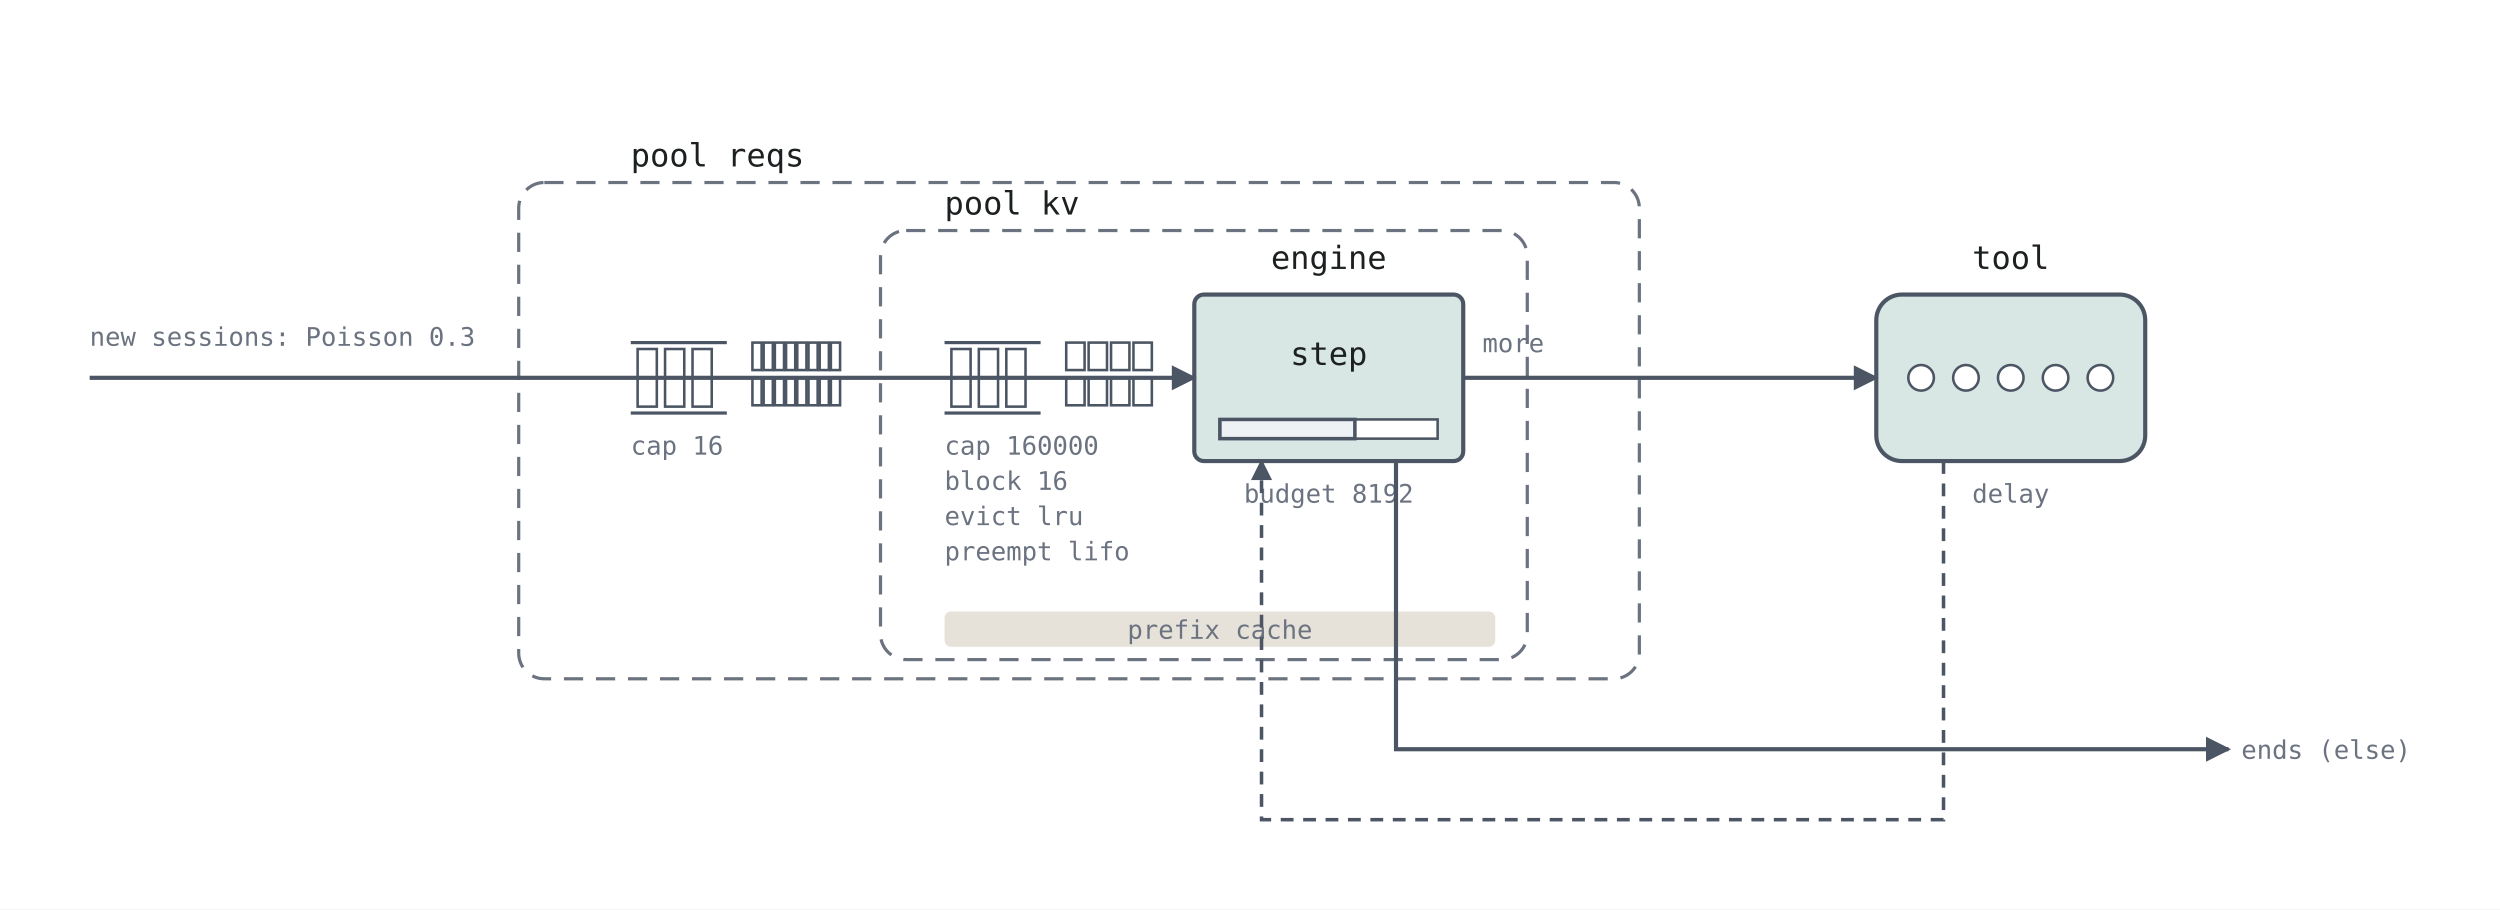
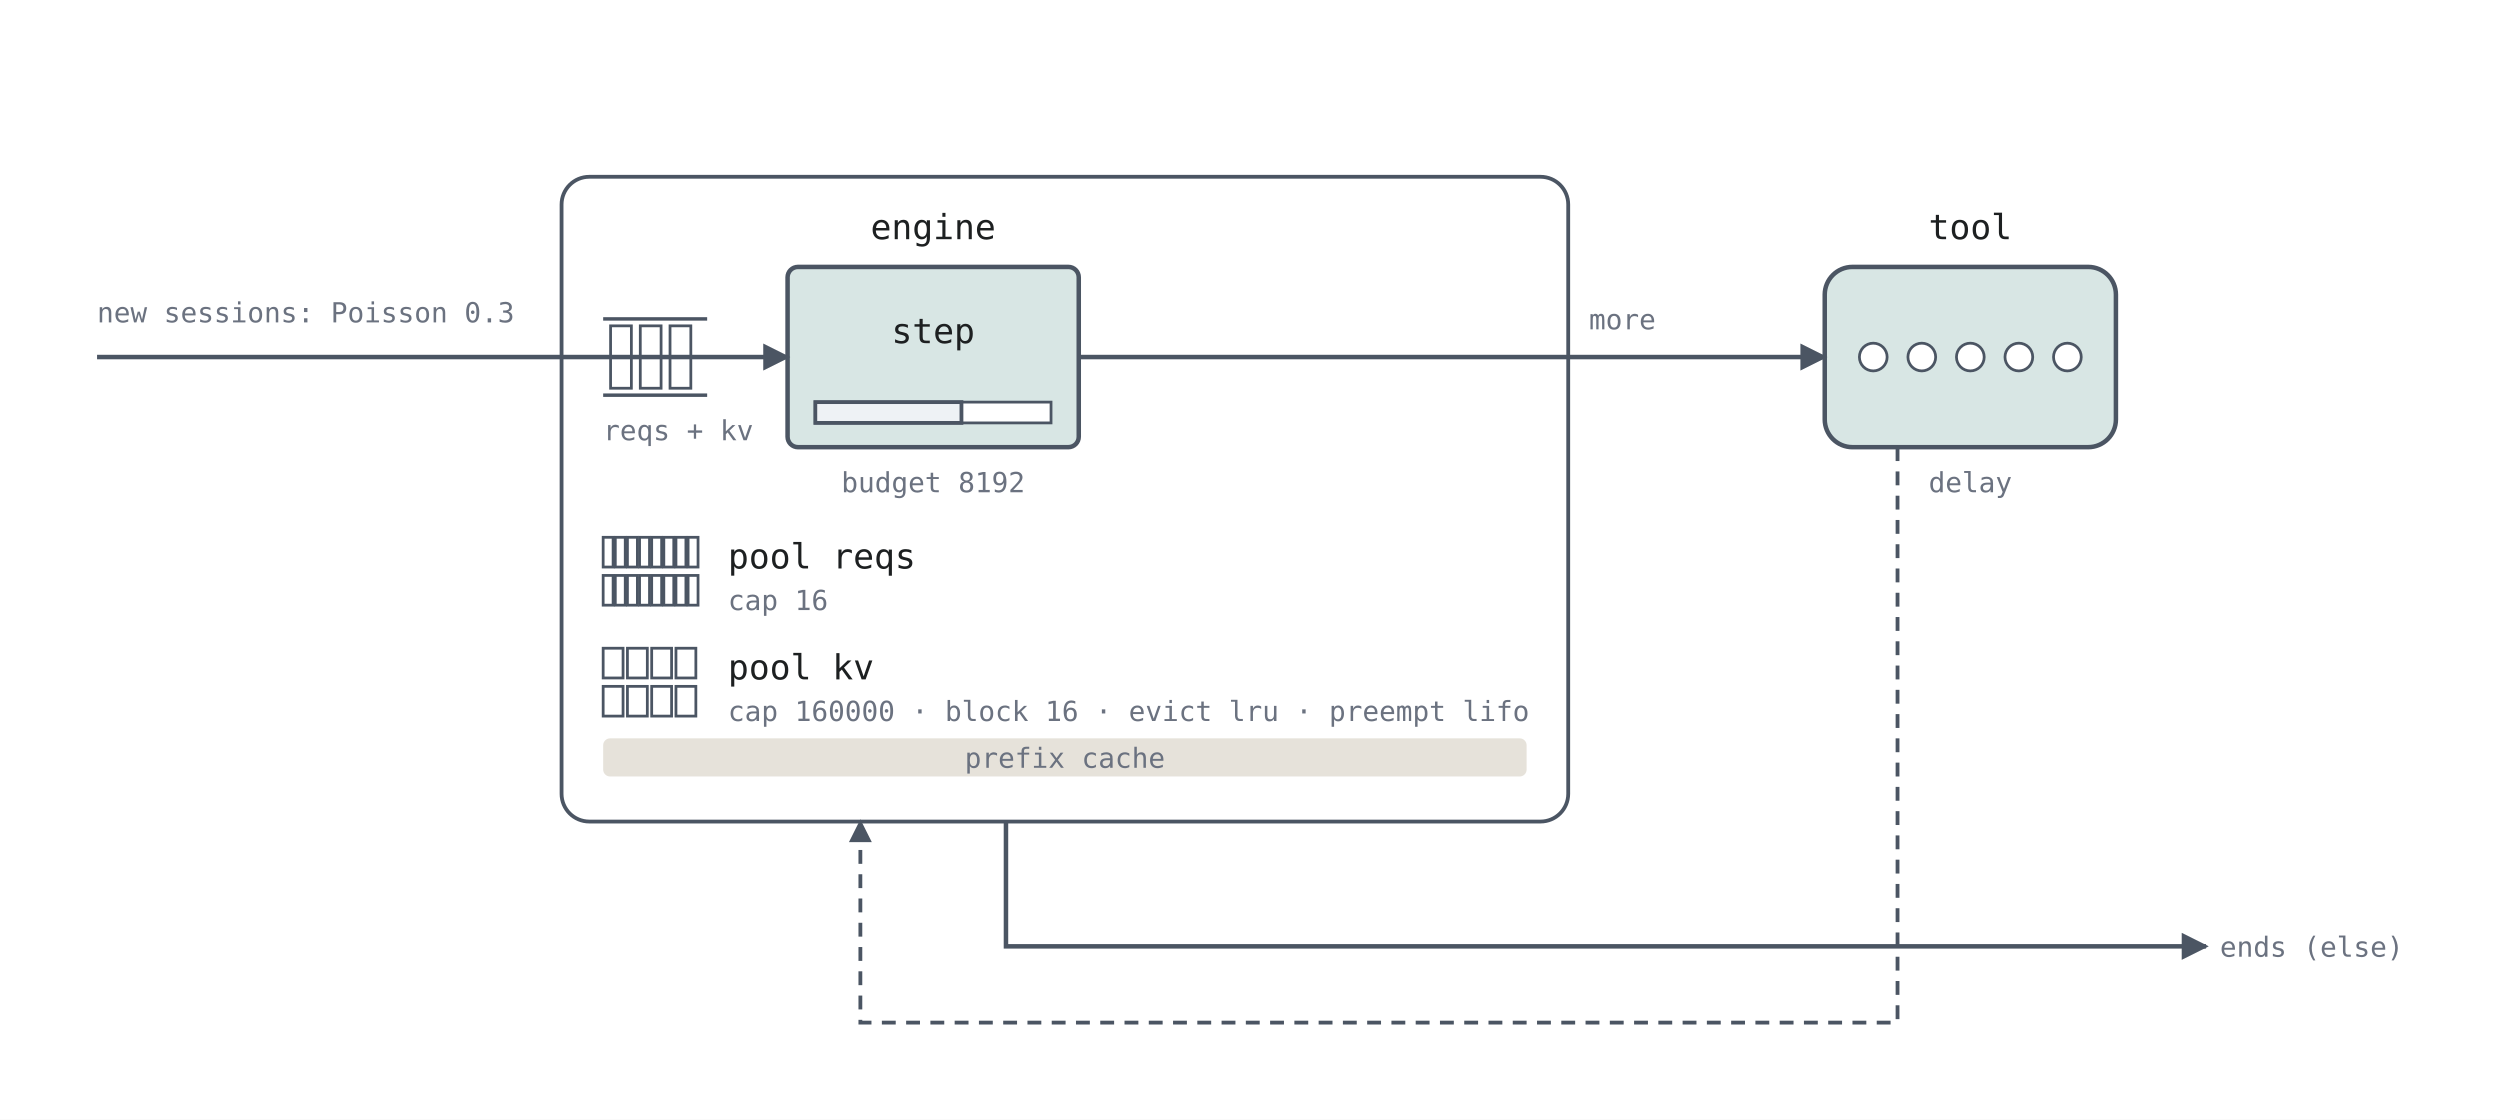
- <svg xmlns="http://www.w3.org/2000/svg" width="780.8" height="284" viewBox="0 0 780.8 284" role="img">
+ <svg xmlns="http://www.w3.org/2000/svg" width="721.2" height="323" viewBox="0 0 721.2 323" role="img">
  <style>
  text { font-family: ui-monospace, "SF Mono", Menlo, Consolas, monospace; }
  @media (prefers-color-scheme: dark) {
    text { fill: #e8e6e3; } text.dim { fill: #9aa4b2; }
    .bg { fill:#14171a }
    .solid { fill:#232a31;stroke:#b6bfcc }
    .cached { fill:#33302a }
    .instance { fill:#1a1f24;stroke:#b6bfcc }
+     .frame { stroke:#b6bfcc }
    .enclosure { stroke:#9aa4b2 }
    .station { fill:#26403d;stroke:#b6bfcc }
    .cell { fill:#14171a;stroke:#b6bfcc }
    .rail { stroke:#b6bfcc }
    .flow { stroke:#b6bfcc }
    .back { stroke:#b6bfcc }
    .relation { stroke:#9aa4b2 }
  }
</style>
  <defs>
    <marker id="a" viewBox="0 0 10 10" refX="9" refY="5" markerWidth="6" markerHeight="6" orient="auto-start-reverse">
      <path d="M0 0 L10 5 L0 10 z" fill="context-stroke" />
    </marker>
  </defs>
-   <rect class="bg" fill="#ffffff" x="0" y="0" width="780.8" height="284" />
-   <rect class="enclosure" fill="none" stroke="#6b7280" stroke-width="1" stroke-dasharray="6 4" x="275" y="72" width="202" height="134" rx="8" />
-   <text x="295" y="67" text-anchor="start" font-size="10" fill="#1d2021">pool kv</text>
-   <path class="rail" fill="none" stroke="#4b5563" stroke-width="1" d="M295 107 L325 107 M295 129 L325 129" />
-   <rect class="cell" fill="#ffffff" stroke="#4b5563" stroke-width=".8" x="297.14" y="109" width="6" height="18" />
-   <rect class="cell" fill="#ffffff" stroke="#4b5563" stroke-width=".8" x="305.71" y="109" width="6" height="18" />
-   <rect class="cell" fill="#ffffff" stroke="#4b5563" stroke-width=".8" x="314.29" y="109" width="6" height="18" />
-   <rect class="cell" fill="#ffffff" stroke="#4b5563" stroke-width=".8" x="333" y="107" width="5.74" height="8.58" />
-   <rect class="cell" fill="#ffffff" stroke="#4b5563" stroke-width=".8" x="340" y="107" width="5.74" height="8.58" />
-   <rect class="cell" fill="#ffffff" stroke="#4b5563" stroke-width=".8" x="347" y="107" width="5.74" height="8.58" />
-   <rect class="cell" fill="#ffffff" stroke="#4b5563" stroke-width=".8" x="354" y="107" width="5.74" height="8.58" />
-   <rect class="cell" fill="#ffffff" stroke="#4b5563" stroke-width=".8" x="333" y="118" width="5.74" height="8.58" />
-   <rect class="cell" fill="#ffffff" stroke="#4b5563" stroke-width=".8" x="340" y="118" width="5.74" height="8.58" />
-   <rect class="cell" fill="#ffffff" stroke="#4b5563" stroke-width=".8" x="347" y="118" width="5.74" height="8.58" />
-   <rect class="cell" fill="#ffffff" stroke="#4b5563" stroke-width=".8" x="354" y="118" width="5.74" height="8.58" />
-   <text x="295" y="142" text-anchor="start" font-size="8" fill="#6b7280" class="dim">cap 160000</text>
-   <text x="295" y="153" text-anchor="start" font-size="8" fill="#6b7280" class="dim">block 16</text>
-   <text x="295" y="164" text-anchor="start" font-size="8" fill="#6b7280" class="dim">evict lru</text>
-   <text x="295" y="175" text-anchor="start" font-size="8" fill="#6b7280" class="dim">preempt lifo</text>
-   <rect class="cached" fill="#e6e2da" stroke="none" x="295" y="191" width="172" height="11" rx="2" />
-   <text x="381" y="199.5" text-anchor="middle" font-size="8" fill="#6b7280" class="dim">prefix cache</text>
-   <rect class="enclosure" fill="none" stroke="#6b7280" stroke-width="1" stroke-dasharray="6 4" x="162" y="57" width="350" height="155" rx="8" />
-   <text x="197" y="52" text-anchor="start" font-size="10" fill="#1d2021">pool reqs</text>
-   <path class="rail" fill="none" stroke="#4b5563" stroke-width="1" d="M197 107 L227 107 M197 129 L227 129" />
-   <rect class="cell" fill="#ffffff" stroke="#4b5563" stroke-width=".8" x="199.14" y="109" width="6" height="18" />
-   <rect class="cell" fill="#ffffff" stroke="#4b5563" stroke-width=".8" x="207.71" y="109" width="6" height="18" />
-   <rect class="cell" fill="#ffffff" stroke="#4b5563" stroke-width=".8" x="216.29" y="109" width="6" height="18" />
-   <rect class="cell" fill="#ffffff" stroke="#4b5563" stroke-width=".8" x="235" y="107" width="2.87" height="8.58" />
-   <rect class="cell" fill="#ffffff" stroke="#4b5563" stroke-width=".8" x="238.5" y="107" width="2.87" height="8.58" />
-   <rect class="cell" fill="#ffffff" stroke="#4b5563" stroke-width=".8" x="242" y="107" width="2.87" height="8.58" />
-   <rect class="cell" fill="#ffffff" stroke="#4b5563" stroke-width=".8" x="245.5" y="107" width="2.87" height="8.58" />
-   <rect class="cell" fill="#ffffff" stroke="#4b5563" stroke-width=".8" x="249" y="107" width="2.87" height="8.58" />
-   <rect class="cell" fill="#ffffff" stroke="#4b5563" stroke-width=".8" x="252.5" y="107" width="2.87" height="8.58" />
-   <rect class="cell" fill="#ffffff" stroke="#4b5563" stroke-width=".8" x="256" y="107" width="2.87" height="8.58" />
-   <rect class="cell" fill="#ffffff" stroke="#4b5563" stroke-width=".8" x="259.5" y="107" width="2.87" height="8.58" />
-   <rect class="cell" fill="#ffffff" stroke="#4b5563" stroke-width=".8" x="235" y="118" width="2.87" height="8.58" />
-   <rect class="cell" fill="#ffffff" stroke="#4b5563" stroke-width=".8" x="238.5" y="118" width="2.87" height="8.58" />
-   <rect class="cell" fill="#ffffff" stroke="#4b5563" stroke-width=".8" x="242" y="118" width="2.87" height="8.58" />
-   <rect class="cell" fill="#ffffff" stroke="#4b5563" stroke-width=".8" x="245.5" y="118" width="2.87" height="8.58" />
-   <rect class="cell" fill="#ffffff" stroke="#4b5563" stroke-width=".8" x="249" y="118" width="2.87" height="8.58" />
-   <rect class="cell" fill="#ffffff" stroke="#4b5563" stroke-width=".8" x="252.5" y="118" width="2.87" height="8.58" />
-   <rect class="cell" fill="#ffffff" stroke="#4b5563" stroke-width=".8" x="256" y="118" width="2.87" height="8.58" />
-   <rect class="cell" fill="#ffffff" stroke="#4b5563" stroke-width=".8" x="259.5" y="118" width="2.87" height="8.58" />
-   <text x="197" y="142" text-anchor="start" font-size="8" fill="#6b7280" class="dim">cap 16</text>
-   <rect class="station" fill="#d8e6e4" stroke="#4b5563" stroke-width="1.3" x="373" y="92" width="84" height="52" rx="3" />
-   <rect class="cell" fill="#ffffff" stroke="#4b5563" stroke-width=".8" x="381" y="131" width="68" height="6" />
-   <rect class="solid" fill="#eef2f5" stroke="#4b5563" stroke-width="1.1" x="381" y="131" width="42.16" height="6" />
-   <text x="415" y="114" text-anchor="middle" font-size="10" fill="#1d2021">step</text>
-   <text x="415" y="84" text-anchor="middle" font-size="10" fill="#1d2021">engine</text>
-   <text x="415" y="157" text-anchor="middle" font-size="8" fill="#6b7280" class="dim">budget 8192</text>
-   <rect class="station" fill="#d8e6e4" stroke="#4b5563" stroke-width="1.3" x="586" y="92" width="84" height="52" rx="8" />
-   <circle class="cell" fill="#ffffff" stroke="#4b5563" stroke-width=".8" cx="600" cy="118" r="4" />
-   <circle class="cell" fill="#ffffff" stroke="#4b5563" stroke-width=".8" cx="614" cy="118" r="4" />
-   <circle class="cell" fill="#ffffff" stroke="#4b5563" stroke-width=".8" cx="628" cy="118" r="4" />
-   <circle class="cell" fill="#ffffff" stroke="#4b5563" stroke-width=".8" cx="642" cy="118" r="4" />
-   <circle class="cell" fill="#ffffff" stroke="#4b5563" stroke-width=".8" cx="656" cy="118" r="4" />
-   <text x="628" y="84" text-anchor="middle" font-size="10" fill="#1d2021">tool</text>
-   <text x="628" y="157" text-anchor="middle" font-size="8" fill="#6b7280" class="dim">delay</text>
-   <path class="flow" fill="none" stroke="#4b5563" stroke-width="1.3" d="M28 118 L373 118" marker-end="url(#a)" />
-   <text x="28" y="108" text-anchor="start" font-size="8" fill="#6b7280" class="dim">new sessions: Poisson 0.3</text>
-   <path class="flow" fill="none" stroke="#4b5563" stroke-width="1.3" d="M457 118 L586 118" marker-end="url(#a)" />
-   <text x="463" y="110" text-anchor="start" font-size="8" fill="#6b7280" class="dim">more</text>
-   <path class="flow" fill="none" stroke="#4b5563" stroke-width="1.3" d="M436 144 L436 234 L696 234" marker-end="url(#a)" />
-   <text x="700" y="237" text-anchor="start" font-size="8" fill="#6b7280" class="dim">ends (else)</text>
-   <path class="back" fill="none" stroke="#4b5563" stroke-width="1.1" stroke-dasharray="4 3" d="M607 144 L607 256 L394 256 L394 144" marker-end="url(#a)" />
+   <rect class="bg" fill="#ffffff" x="0" y="0" width="721.2" height="323" />
+   <rect class="frame" fill="none" stroke="#4b5563" stroke-width="1.1" x="162" y="51" width="290.4" height="186" rx="8" />
+   <path class="rail" fill="none" stroke="#4b5563" stroke-width="1" d="M174 92 L204 92 M174 114 L204 114" />
+   <rect class="cell" fill="#ffffff" stroke="#4b5563" stroke-width=".8" x="176.14" y="94" width="6" height="18" />
+   <rect class="cell" fill="#ffffff" stroke="#4b5563" stroke-width=".8" x="184.71" y="94" width="6" height="18" />
+   <rect class="cell" fill="#ffffff" stroke="#4b5563" stroke-width=".8" x="193.29" y="94" width="6" height="18" />
+   <text x="174" y="127" text-anchor="start" font-size="8" fill="#6b7280" class="dim">reqs + kv</text>
+   <rect class="cell" fill="#ffffff" stroke="#4b5563" stroke-width=".8" x="174" y="155" width="2.87" height="8.58" />
+   <rect class="cell" fill="#ffffff" stroke="#4b5563" stroke-width=".8" x="177.5" y="155" width="2.87" height="8.58" />
+   <rect class="cell" fill="#ffffff" stroke="#4b5563" stroke-width=".8" x="181" y="155" width="2.87" height="8.58" />
+   <rect class="cell" fill="#ffffff" stroke="#4b5563" stroke-width=".8" x="184.5" y="155" width="2.87" height="8.58" />
+   <rect class="cell" fill="#ffffff" stroke="#4b5563" stroke-width=".8" x="188" y="155" width="2.87" height="8.58" />
+   <rect class="cell" fill="#ffffff" stroke="#4b5563" stroke-width=".8" x="191.5" y="155" width="2.87" height="8.58" />
+   <rect class="cell" fill="#ffffff" stroke="#4b5563" stroke-width=".8" x="195" y="155" width="2.87" height="8.58" />
+   <rect class="cell" fill="#ffffff" stroke="#4b5563" stroke-width=".8" x="198.5" y="155" width="2.87" height="8.58" />
+   <rect class="cell" fill="#ffffff" stroke="#4b5563" stroke-width=".8" x="174" y="166" width="2.87" height="8.58" />
+   <rect class="cell" fill="#ffffff" stroke="#4b5563" stroke-width=".8" x="177.5" y="166" width="2.87" height="8.58" />
+   <rect class="cell" fill="#ffffff" stroke="#4b5563" stroke-width=".8" x="181" y="166" width="2.87" height="8.58" />
+   <rect class="cell" fill="#ffffff" stroke="#4b5563" stroke-width=".8" x="184.5" y="166" width="2.87" height="8.58" />
+   <rect class="cell" fill="#ffffff" stroke="#4b5563" stroke-width=".8" x="188" y="166" width="2.87" height="8.58" />
+   <rect class="cell" fill="#ffffff" stroke="#4b5563" stroke-width=".8" x="191.5" y="166" width="2.87" height="8.58" />
+   <rect class="cell" fill="#ffffff" stroke="#4b5563" stroke-width=".8" x="195" y="166" width="2.87" height="8.58" />
+   <rect class="cell" fill="#ffffff" stroke="#4b5563" stroke-width=".8" x="198.5" y="166" width="2.87" height="8.58" />
+   <text x="210" y="164" text-anchor="start" font-size="10" fill="#1d2021">pool reqs</text>
+   <text x="210" y="176" text-anchor="start" font-size="8" fill="#6b7280" class="dim">cap 16</text>
+   <rect class="cell" fill="#ffffff" stroke="#4b5563" stroke-width=".8" x="174" y="187" width="5.74" height="8.58" />
+   <rect class="cell" fill="#ffffff" stroke="#4b5563" stroke-width=".8" x="181" y="187" width="5.74" height="8.58" />
+   <rect class="cell" fill="#ffffff" stroke="#4b5563" stroke-width=".8" x="188" y="187" width="5.74" height="8.58" />
+   <rect class="cell" fill="#ffffff" stroke="#4b5563" stroke-width=".8" x="195" y="187" width="5.74" height="8.58" />
+   <rect class="cell" fill="#ffffff" stroke="#4b5563" stroke-width=".8" x="174" y="198" width="5.74" height="8.58" />
+   <rect class="cell" fill="#ffffff" stroke="#4b5563" stroke-width=".8" x="181" y="198" width="5.74" height="8.58" />
+   <rect class="cell" fill="#ffffff" stroke="#4b5563" stroke-width=".8" x="188" y="198" width="5.74" height="8.58" />
+   <rect class="cell" fill="#ffffff" stroke="#4b5563" stroke-width=".8" x="195" y="198" width="5.74" height="8.58" />
+   <text x="210" y="196" text-anchor="start" font-size="10" fill="#1d2021">pool kv</text>
+   <text x="210" y="208" text-anchor="start" font-size="8" fill="#6b7280" class="dim">cap 160000 · block 16 · evict lru · preempt lifo</text>
+   <rect class="cached" fill="#e6e2da" stroke="none" x="174" y="213" width="266.4" height="11" rx="2" />
+   <text x="307.2" y="221.5" text-anchor="middle" font-size="8" fill="#6b7280" class="dim">prefix cache</text>
+   <rect class="station" fill="#d8e6e4" stroke="#4b5563" stroke-width="1.3" x="227.2" y="77" width="84" height="52" rx="3" />
+   <rect class="cell" fill="#ffffff" stroke="#4b5563" stroke-width=".8" x="235.2" y="116" width="68" height="6" />
+   <rect class="solid" fill="#eef2f5" stroke="#4b5563" stroke-width="1.1" x="235.2" y="116" width="42.16" height="6" />
+   <text x="269.2" y="99" text-anchor="middle" font-size="10" fill="#1d2021">step</text>
+   <text x="269.2" y="69" text-anchor="middle" font-size="10" fill="#1d2021">engine</text>
+   <text x="269.2" y="142" text-anchor="middle" font-size="8" fill="#6b7280" class="dim">budget 8192</text>
+   <rect class="station" fill="#d8e6e4" stroke="#4b5563" stroke-width="1.3" x="526.4" y="77" width="84" height="52" rx="8" />
+   <circle class="cell" fill="#ffffff" stroke="#4b5563" stroke-width=".8" cx="540.4" cy="103" r="4" />
+   <circle class="cell" fill="#ffffff" stroke="#4b5563" stroke-width=".8" cx="554.4" cy="103" r="4" />
+   <circle class="cell" fill="#ffffff" stroke="#4b5563" stroke-width=".8" cx="568.4" cy="103" r="4" />
+   <circle class="cell" fill="#ffffff" stroke="#4b5563" stroke-width=".8" cx="582.4" cy="103" r="4" />
+   <circle class="cell" fill="#ffffff" stroke="#4b5563" stroke-width=".8" cx="596.4" cy="103" r="4" />
+   <text x="568.4" y="69" text-anchor="middle" font-size="10" fill="#1d2021">tool</text>
+   <text x="568.4" y="142" text-anchor="middle" font-size="8" fill="#6b7280" class="dim">delay</text>
+   <path class="flow" fill="none" stroke="#4b5563" stroke-width="1.3" d="M28 103 L227.2 103" marker-end="url(#a)" />
+   <text x="28" y="93" text-anchor="start" font-size="8" fill="#6b7280" class="dim">new sessions: Poisson 0.3</text>
+   <path class="flow" fill="none" stroke="#4b5563" stroke-width="1.3" d="M311.2 103 L526.4 103" marker-end="url(#a)" />
+   <text x="458.4" y="95" text-anchor="start" font-size="8" fill="#6b7280" class="dim">more</text>
+   <path class="flow" fill="none" stroke="#4b5563" stroke-width="1.3" d="M290.2 237 L290.2 273 L636.4 273" marker-end="url(#a)" />
+   <text x="640.4" y="276" text-anchor="start" font-size="8" fill="#6b7280" class="dim">ends (else)</text>
+   <path class="back" fill="none" stroke="#4b5563" stroke-width="1.1" stroke-dasharray="4 3" d="M547.4 129 L547.4 295 L248.2 295 L248.2 237" marker-end="url(#a)" />
</svg>
